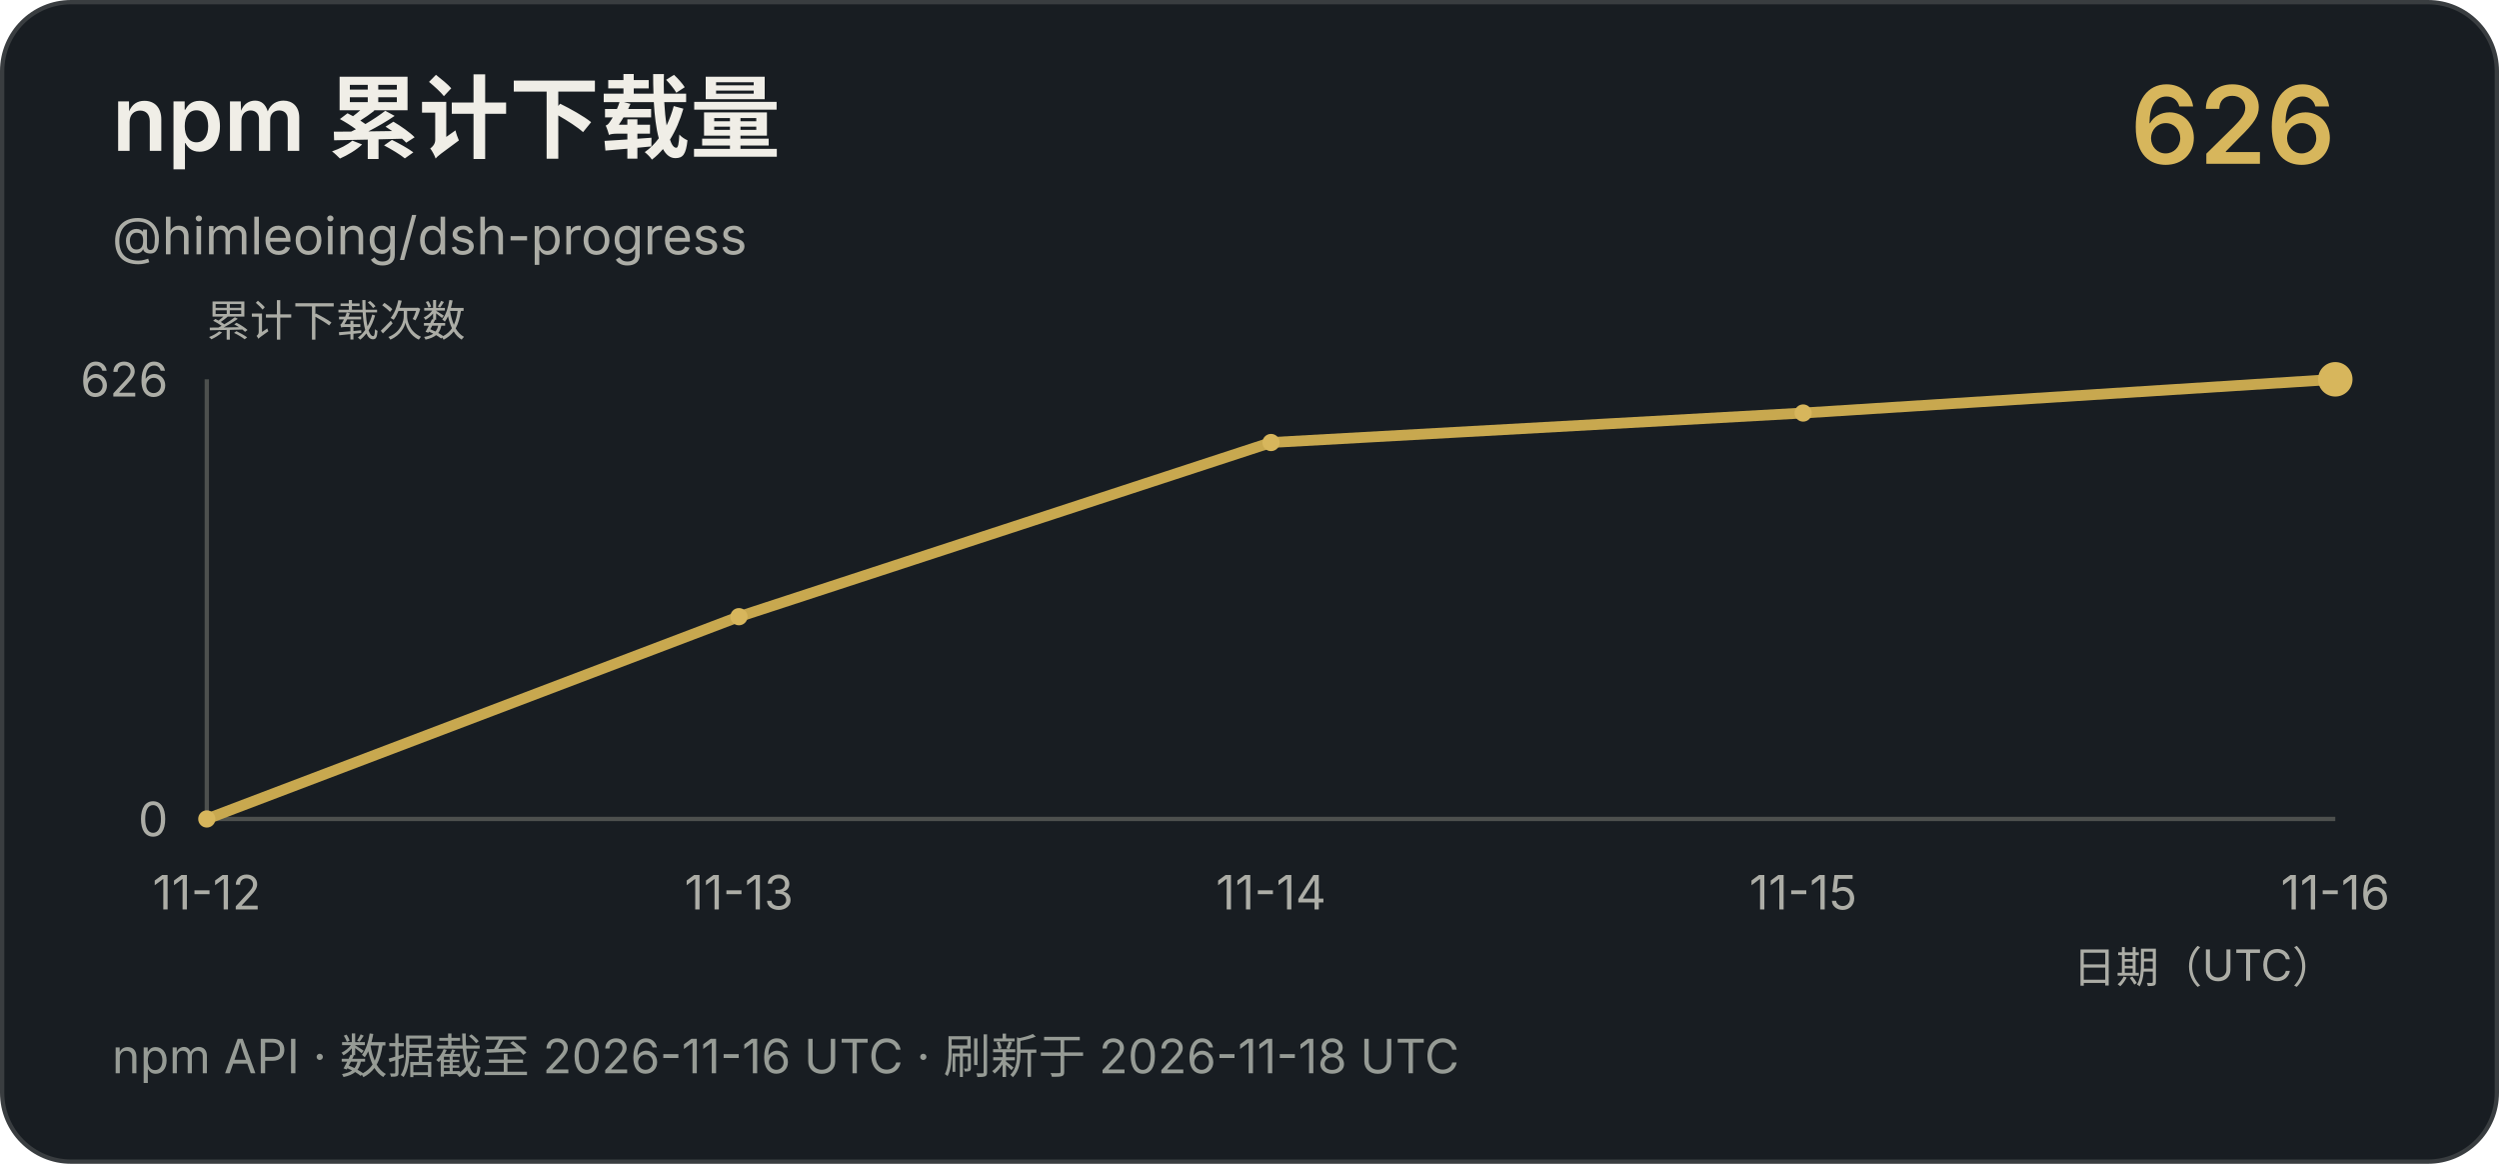
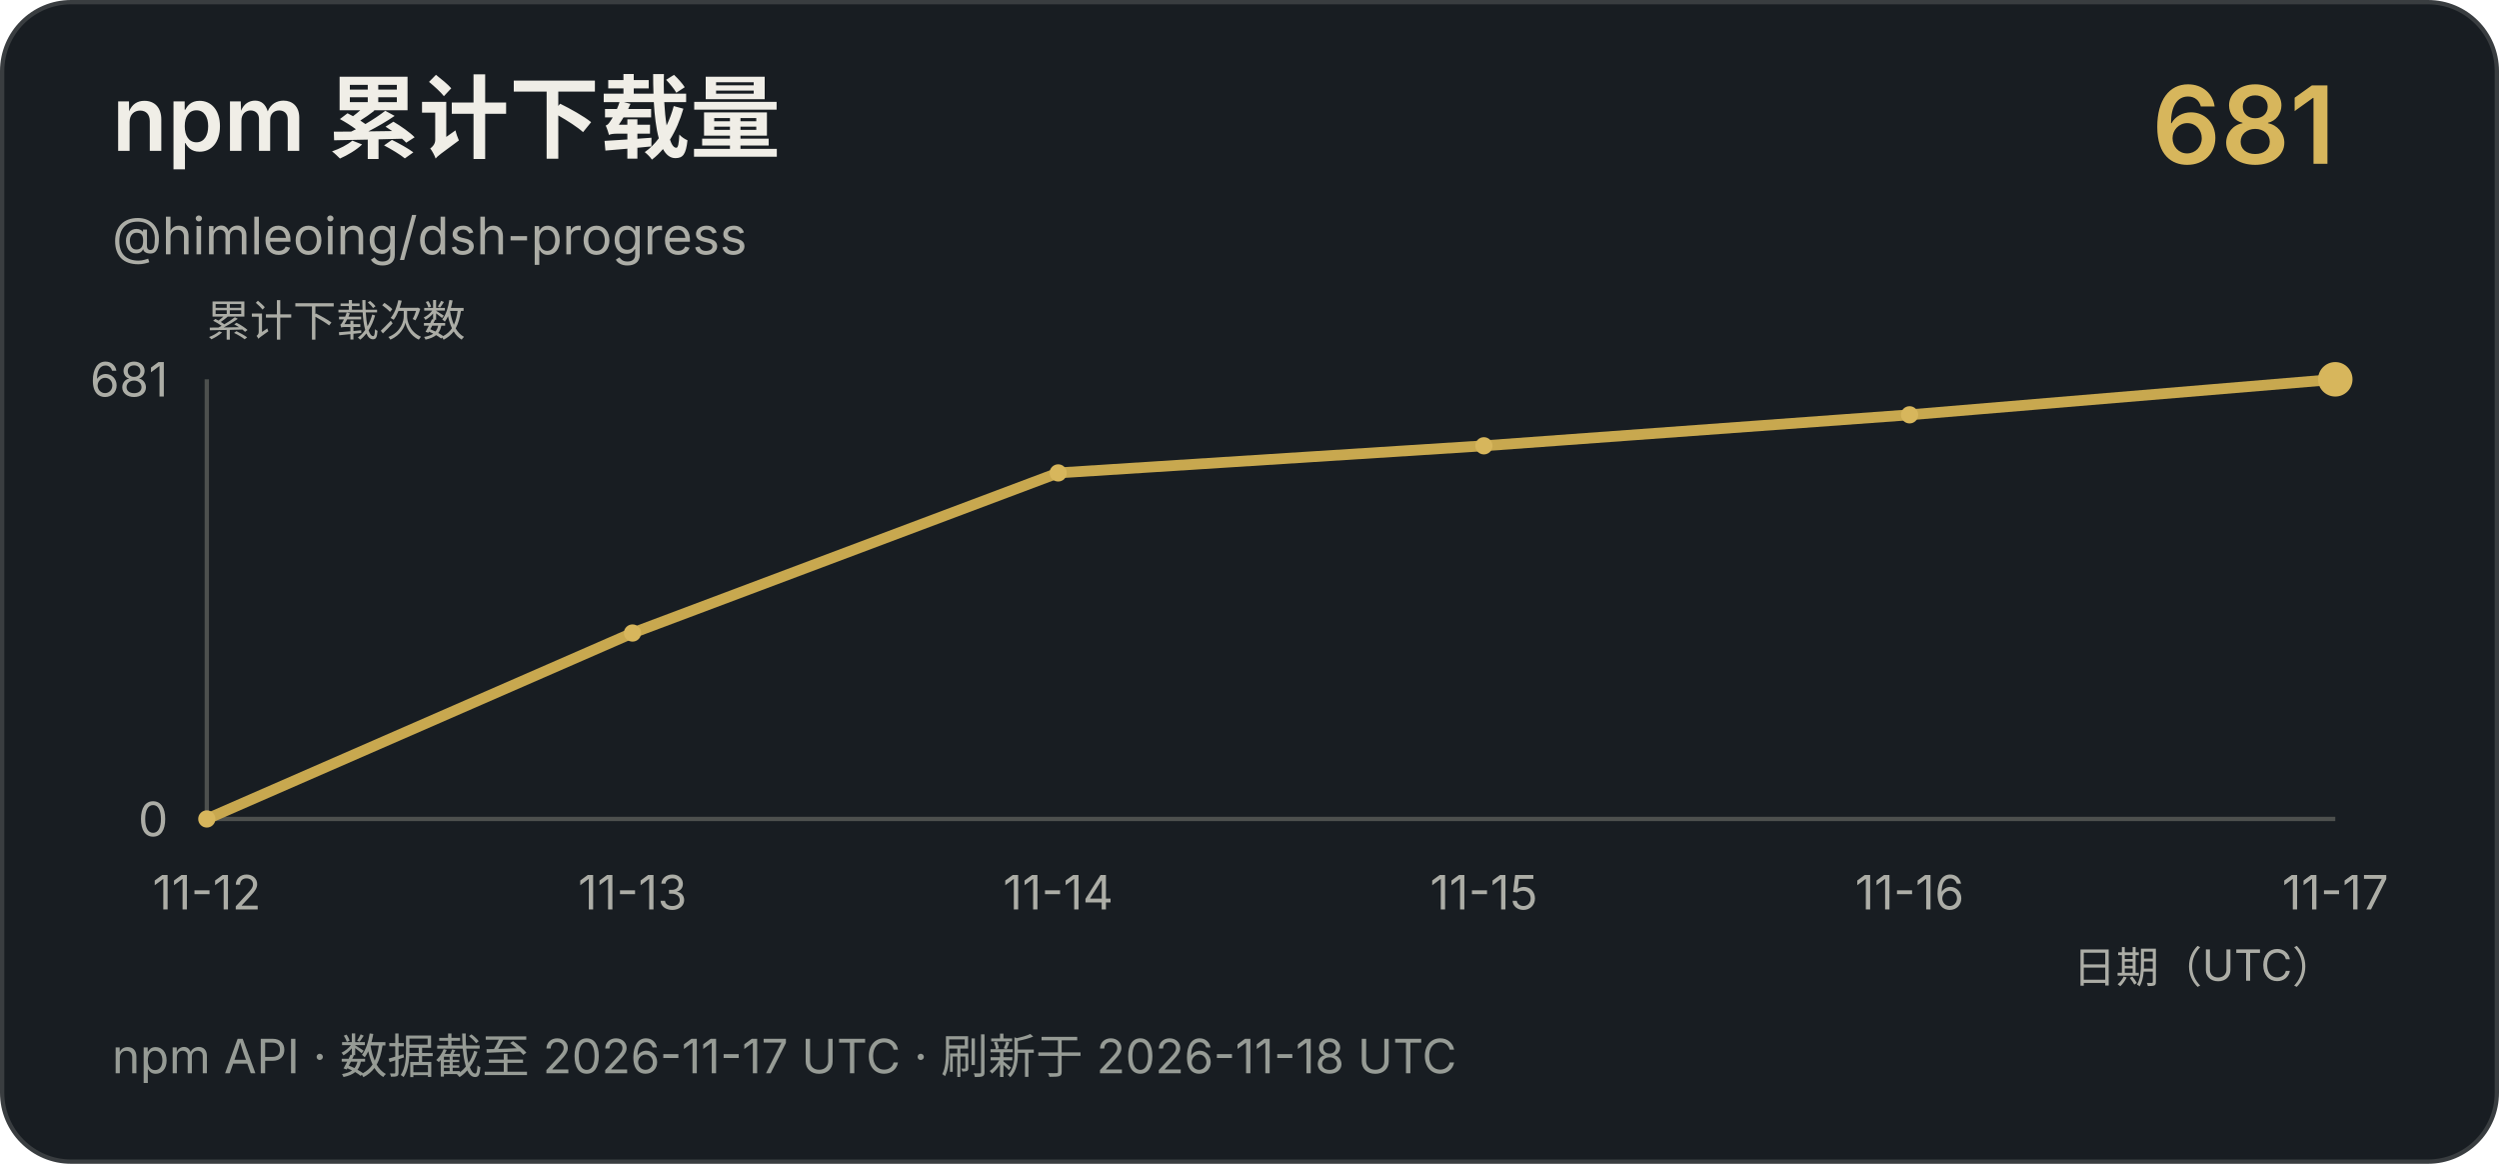
<svg xmlns="http://www.w3.org/2000/svg" width="580" height="270" viewBox="0 0 580 270" role="img" aria-label="npm 累计下载量">
  <rect x=".5" y=".5" width="579" height="269" rx="16" fill="#181d22" stroke="#393d40" />
  <g font-family="-apple-system,BlinkMacSystemFont,Segoe UI,sans-serif">
    <text x="26" y="35" fill="#f0eee7" font-size="21" font-weight="600">npm 累计下载量</text>
    <text x="26" y="59" fill="#acada6" font-size="12">@himleoing/dsh-progress</text>
-     <text x="542" y="38" text-anchor="end" fill="#d7b65c" font-size="25" font-weight="600">626</text>
+     <text x="542" y="38" text-anchor="end" fill="#d7b65c" font-size="25" font-weight="600">681</text>
    <text x="48" y="78" fill="#acada6" font-size="10">累计下载次数</text>
    <text x="542" y="228" text-anchor="end" fill="#acada6" font-size="10">日期（UTC）</text>
    <path d="M48 88V190H542" fill="none" stroke="#4d504e" />
-     <text x="39" y="92" text-anchor="end" fill="#acada6" font-size="11">626</text>
+     <text x="39" y="92" text-anchor="end" fill="#acada6" font-size="11">681</text>
    <text x="39" y="194" text-anchor="end" fill="#acada6" font-size="11">0</text>
-     <polyline points="48,190 171.5,143.073 295,102.665 418.5,95.821 542,88" fill="none" stroke="#c8a84f" stroke-width="2.5" />
+     <polyline points="48,190 146.8,146.863 245.6,109.718 344.4,103.427 443.2,96.238 542,88" fill="none" stroke="#c8a84f" stroke-width="2.5" />
    <circle cx="48" cy="190" r="2" fill="#d7b65c" />
-     <circle cx="171.5" cy="143.073" r="2" fill="#d7b65c" />
-     <circle cx="295" cy="102.665" r="2" fill="#d7b65c" />
-     <circle cx="418.5" cy="95.821" r="2" fill="#d7b65c" />
+     <circle cx="146.8" cy="146.863" r="2" fill="#d7b65c" />
+     <circle cx="245.6" cy="109.718" r="2" fill="#d7b65c" />
+     <circle cx="344.4" cy="103.427" r="2" fill="#d7b65c" />
+     <circle cx="443.2" cy="96.238" r="2" fill="#d7b65c" />
    <circle cx="542" cy="88" r="4" fill="#d7b65c" />
    <text x="48" y="211" text-anchor="middle" fill="#acada6" font-size="11">11-12</text>
-     <text x="171.5" y="211" text-anchor="middle" fill="#acada6" font-size="11">11-13</text>
-     <text x="295" y="211" text-anchor="middle" fill="#acada6" font-size="11">11-14</text>
-     <text x="418.5" y="211" text-anchor="middle" fill="#acada6" font-size="11">11-15</text>
-     <text x="542" y="211" text-anchor="middle" fill="#acada6" font-size="11">11-16</text>
-     <text x="26" y="249" fill="#969b95" font-size="11">npm API · 数据截至 2026-11-16 UTC · 刷新于 2026-11-18 UTC</text>
+     <text x="146.8" y="211" text-anchor="middle" fill="#acada6" font-size="11">11-13</text>
+     <text x="245.6" y="211" text-anchor="middle" fill="#acada6" font-size="11">11-14</text>
+     <text x="344.4" y="211" text-anchor="middle" fill="#acada6" font-size="11">11-15</text>
+     <text x="443.2" y="211" text-anchor="middle" fill="#acada6" font-size="11">11-16</text>
+     <text x="542" y="211" text-anchor="middle" fill="#acada6" font-size="11">11-17</text>
+     <text x="26" y="249" fill="#969b95" font-size="11">npm API · 数据截至 2026-11-17 UTC · 刷新于 2026-11-18 UTC</text>
  </g>
</svg>
